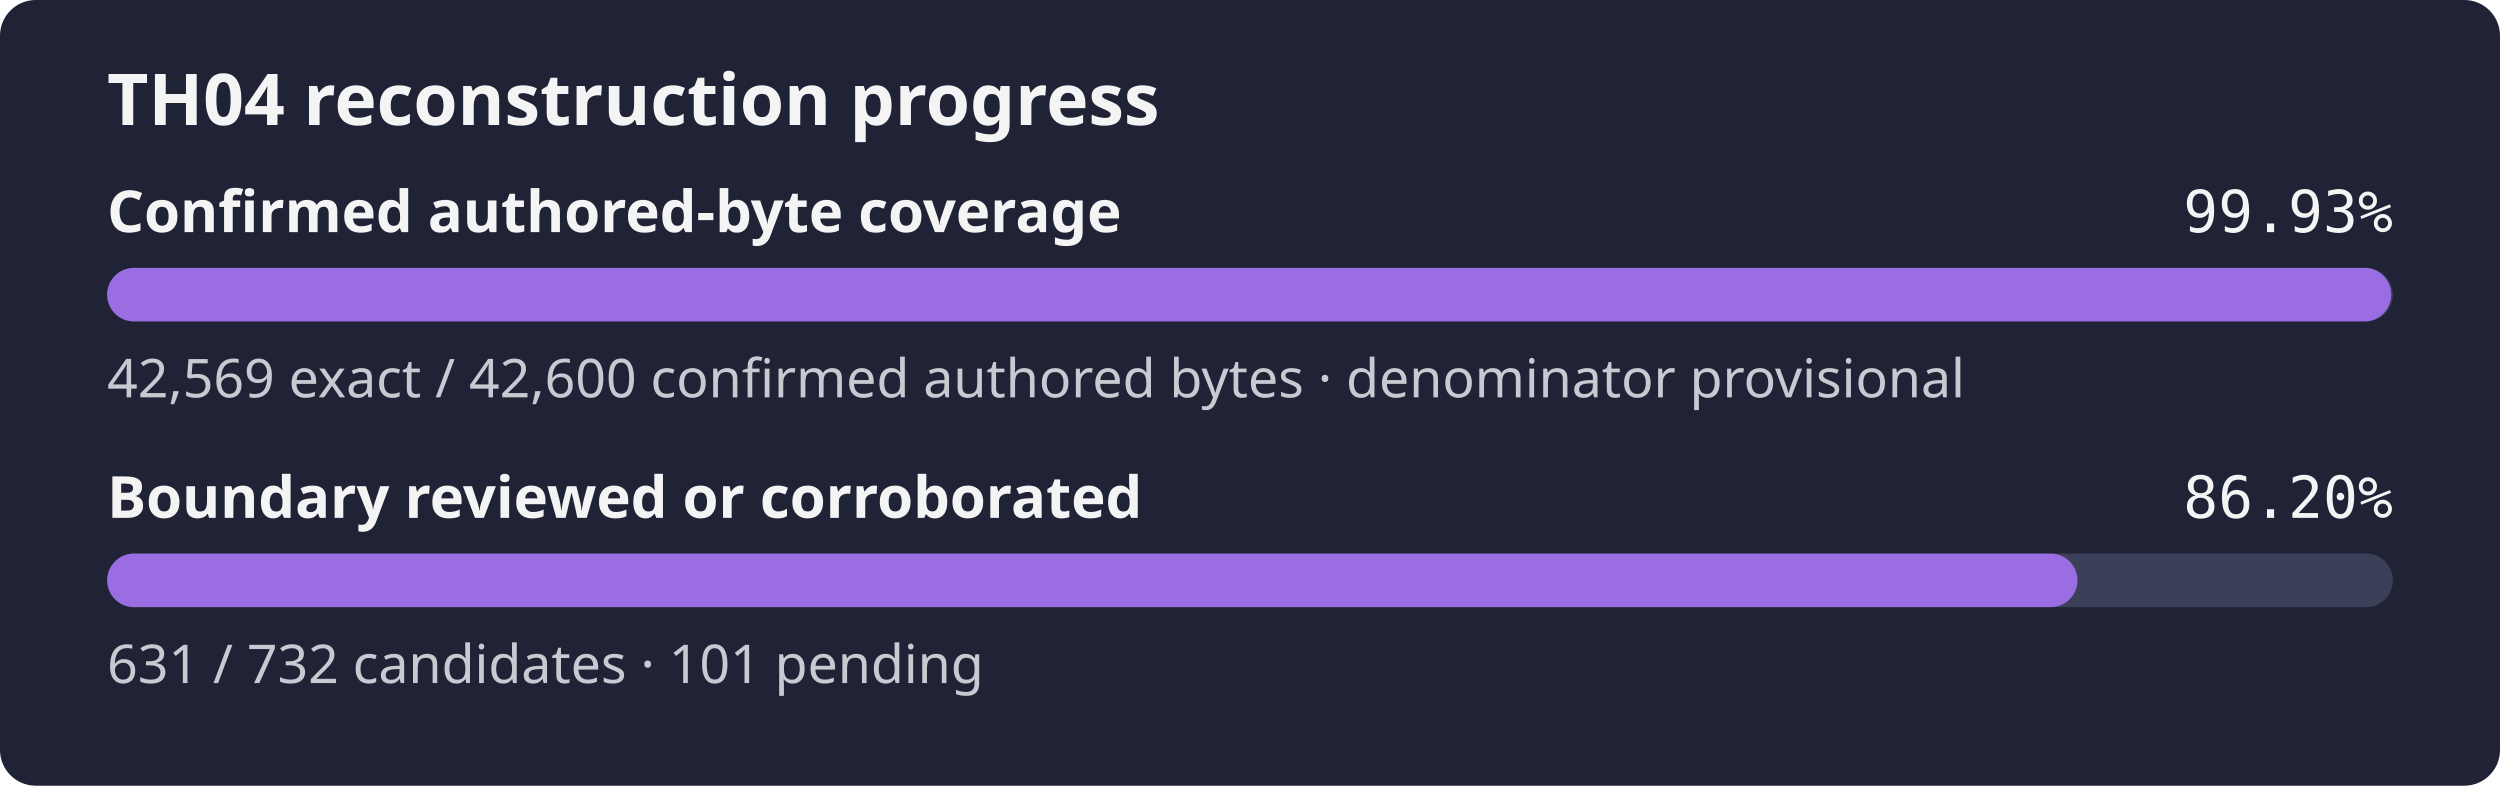
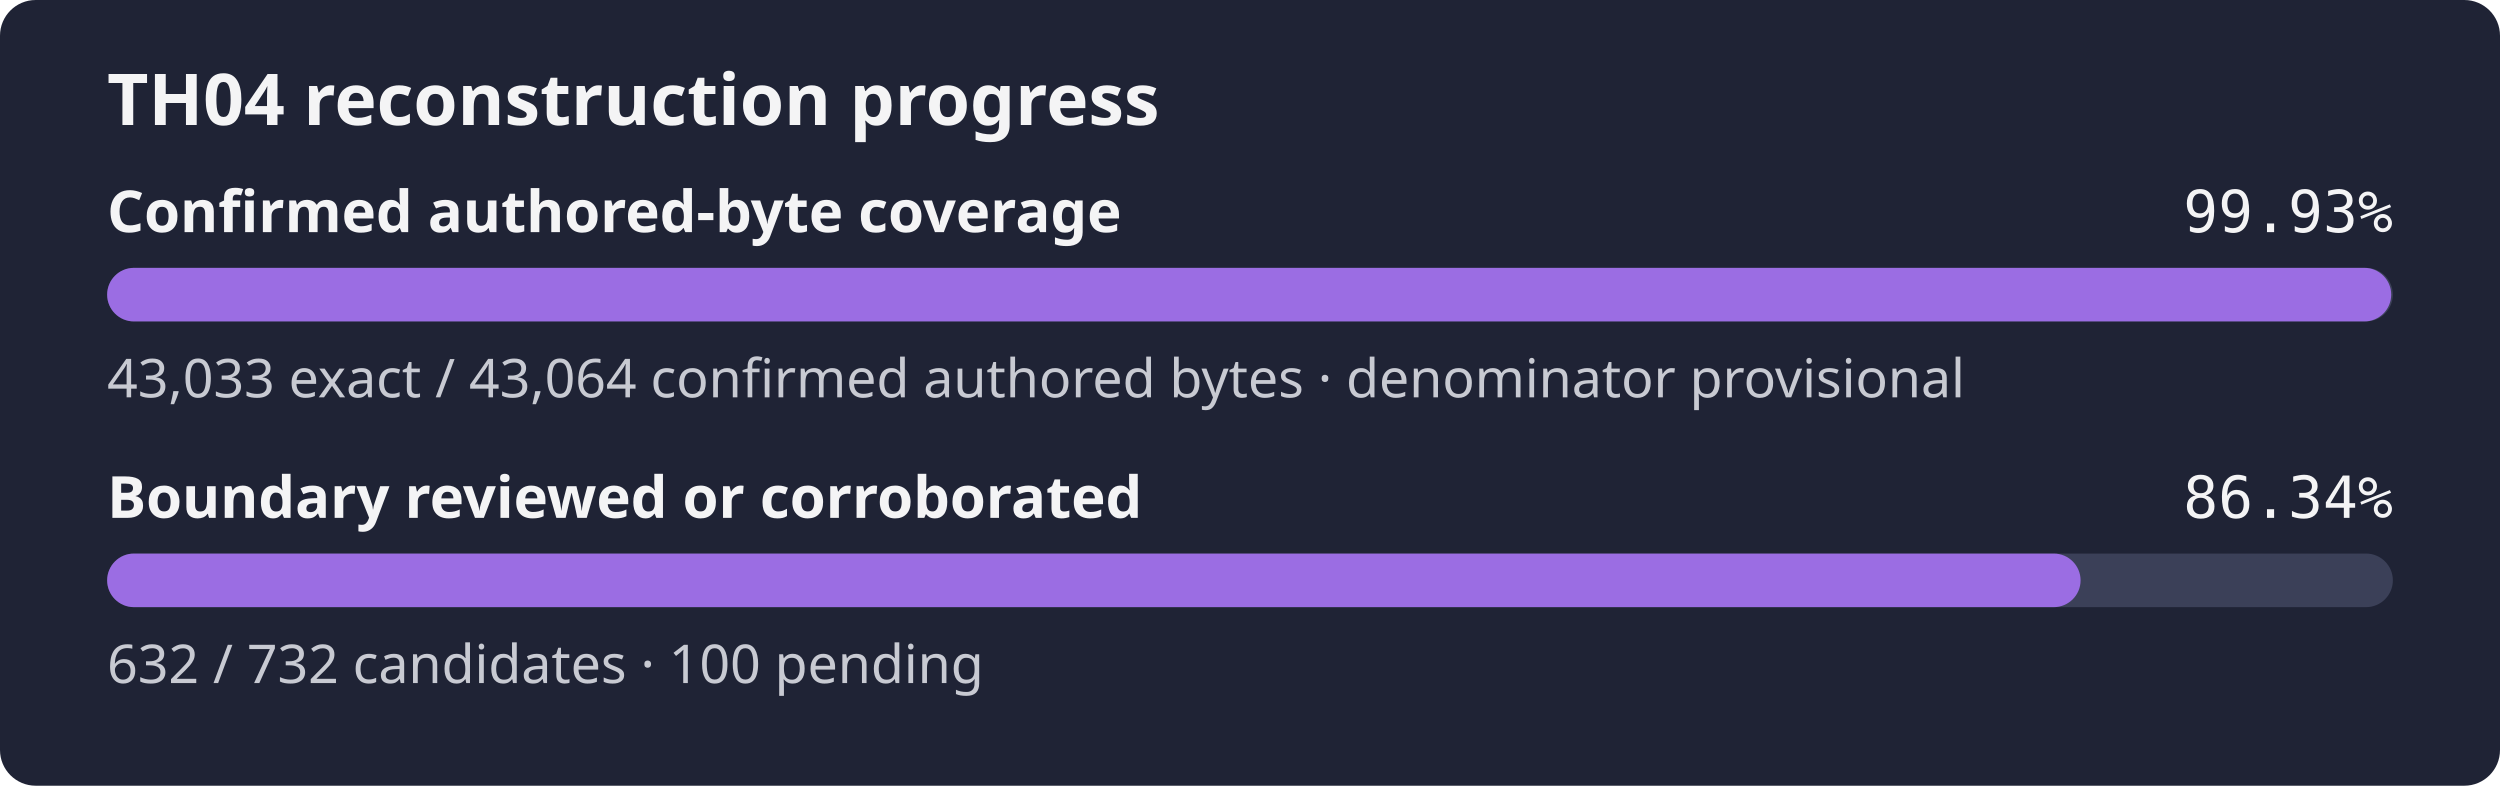
- <svg xmlns="http://www.w3.org/2000/svg" width="560" height="176" role="img" aria-label="TH04 reconstruction progress: 99.93% of the confirmed authored-byte set is exact, boundary reviewed or corroborated 86.20%">
+ <svg xmlns="http://www.w3.org/2000/svg" width="560" height="176" role="img" aria-label="TH04 reconstruction progress: 99.93% of the confirmed authored-byte set is exact, boundary reviewed or corroborated 86.34%">
  <rect width="560" height="176" rx="8" fill="#1f2335" />
  <text x="24" y="28" fill="#f4f4f5" font-family="sans-serif" font-size="16" font-weight="600">TH04 reconstruction progress</text>
  <text x="24" y="52" fill="#f4f4f5" font-family="sans-serif" font-size="13" font-weight="600">Confirmed authored-byte coverage</text>
  <text x="536" y="52" fill="#f4f4f5" text-anchor="end" font-family="monospace" font-size="13">99.93%</text>
  <rect x="24" y="60" width="512" height="12" rx="6" fill="#3b4058" />
  <rect x="24" y="60" width="511.63" height="12" rx="6" fill="#9b6de3" />
-   <text x="24" y="89" fill="#c8cad2" font-family="sans-serif" font-size="12">42,569 exact / 42,600 confirmed authored bytes · denominator provisional</text>
+   <text x="24" y="89" fill="#c8cad2" font-family="sans-serif" font-size="12">43,033 exact / 43,064 confirmed authored bytes · denominator provisional</text>
  <text x="24" y="116" fill="#f4f4f5" font-family="sans-serif" font-size="13" font-weight="600">Boundary reviewed or corroborated</text>
-   <text x="536" y="116" fill="#f4f4f5" text-anchor="end" font-family="monospace" font-size="13">86.20%</text>
+   <text x="536" y="116" fill="#f4f4f5" text-anchor="end" font-family="monospace" font-size="13">86.34%</text>
  <rect x="24" y="124" width="512" height="12" rx="6" fill="#3b4058" />
-   <rect x="24" y="124" width="441.36" height="12" rx="6" fill="#9b6de3" />
-   <text x="24" y="153" fill="#c8cad2" font-family="sans-serif" font-size="12">631 / 732 candidates · 101 pending</text>
+   <rect x="24" y="124" width="442.05" height="12" rx="6" fill="#9b6de3" />
+   <text x="24" y="153" fill="#c8cad2" font-family="sans-serif" font-size="12">632 / 732 candidates · 100 pending</text>
</svg>
